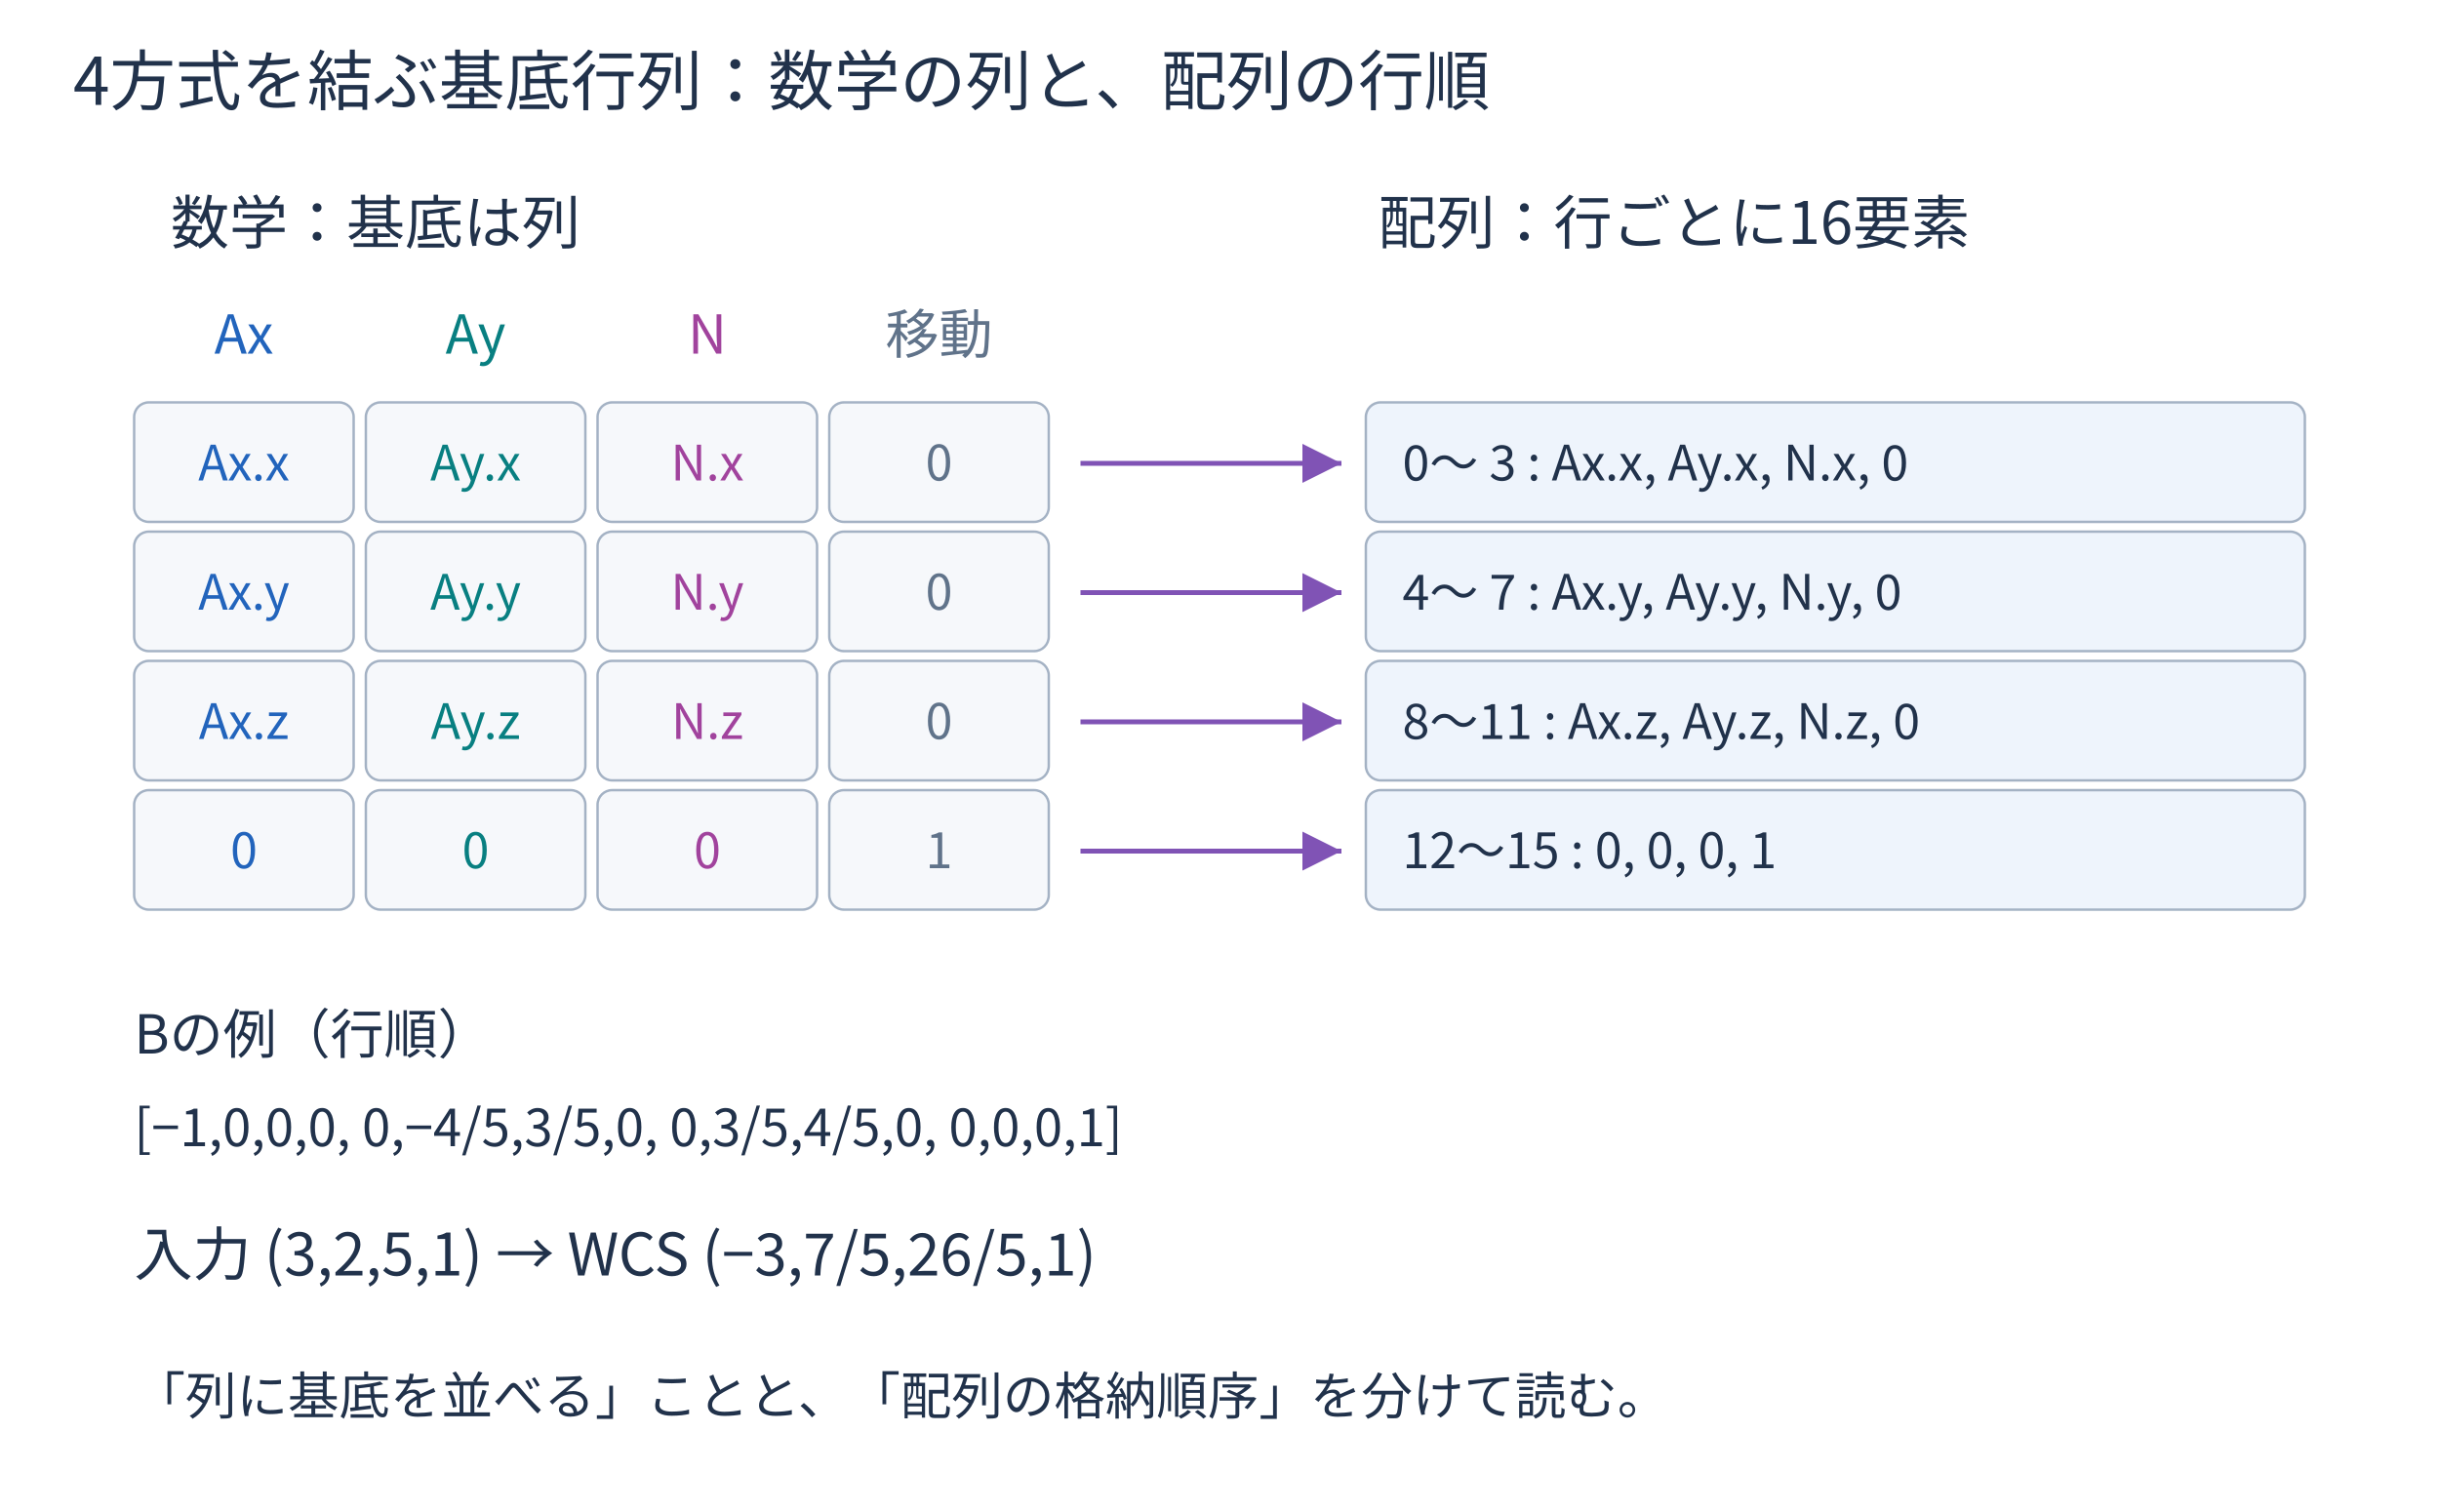
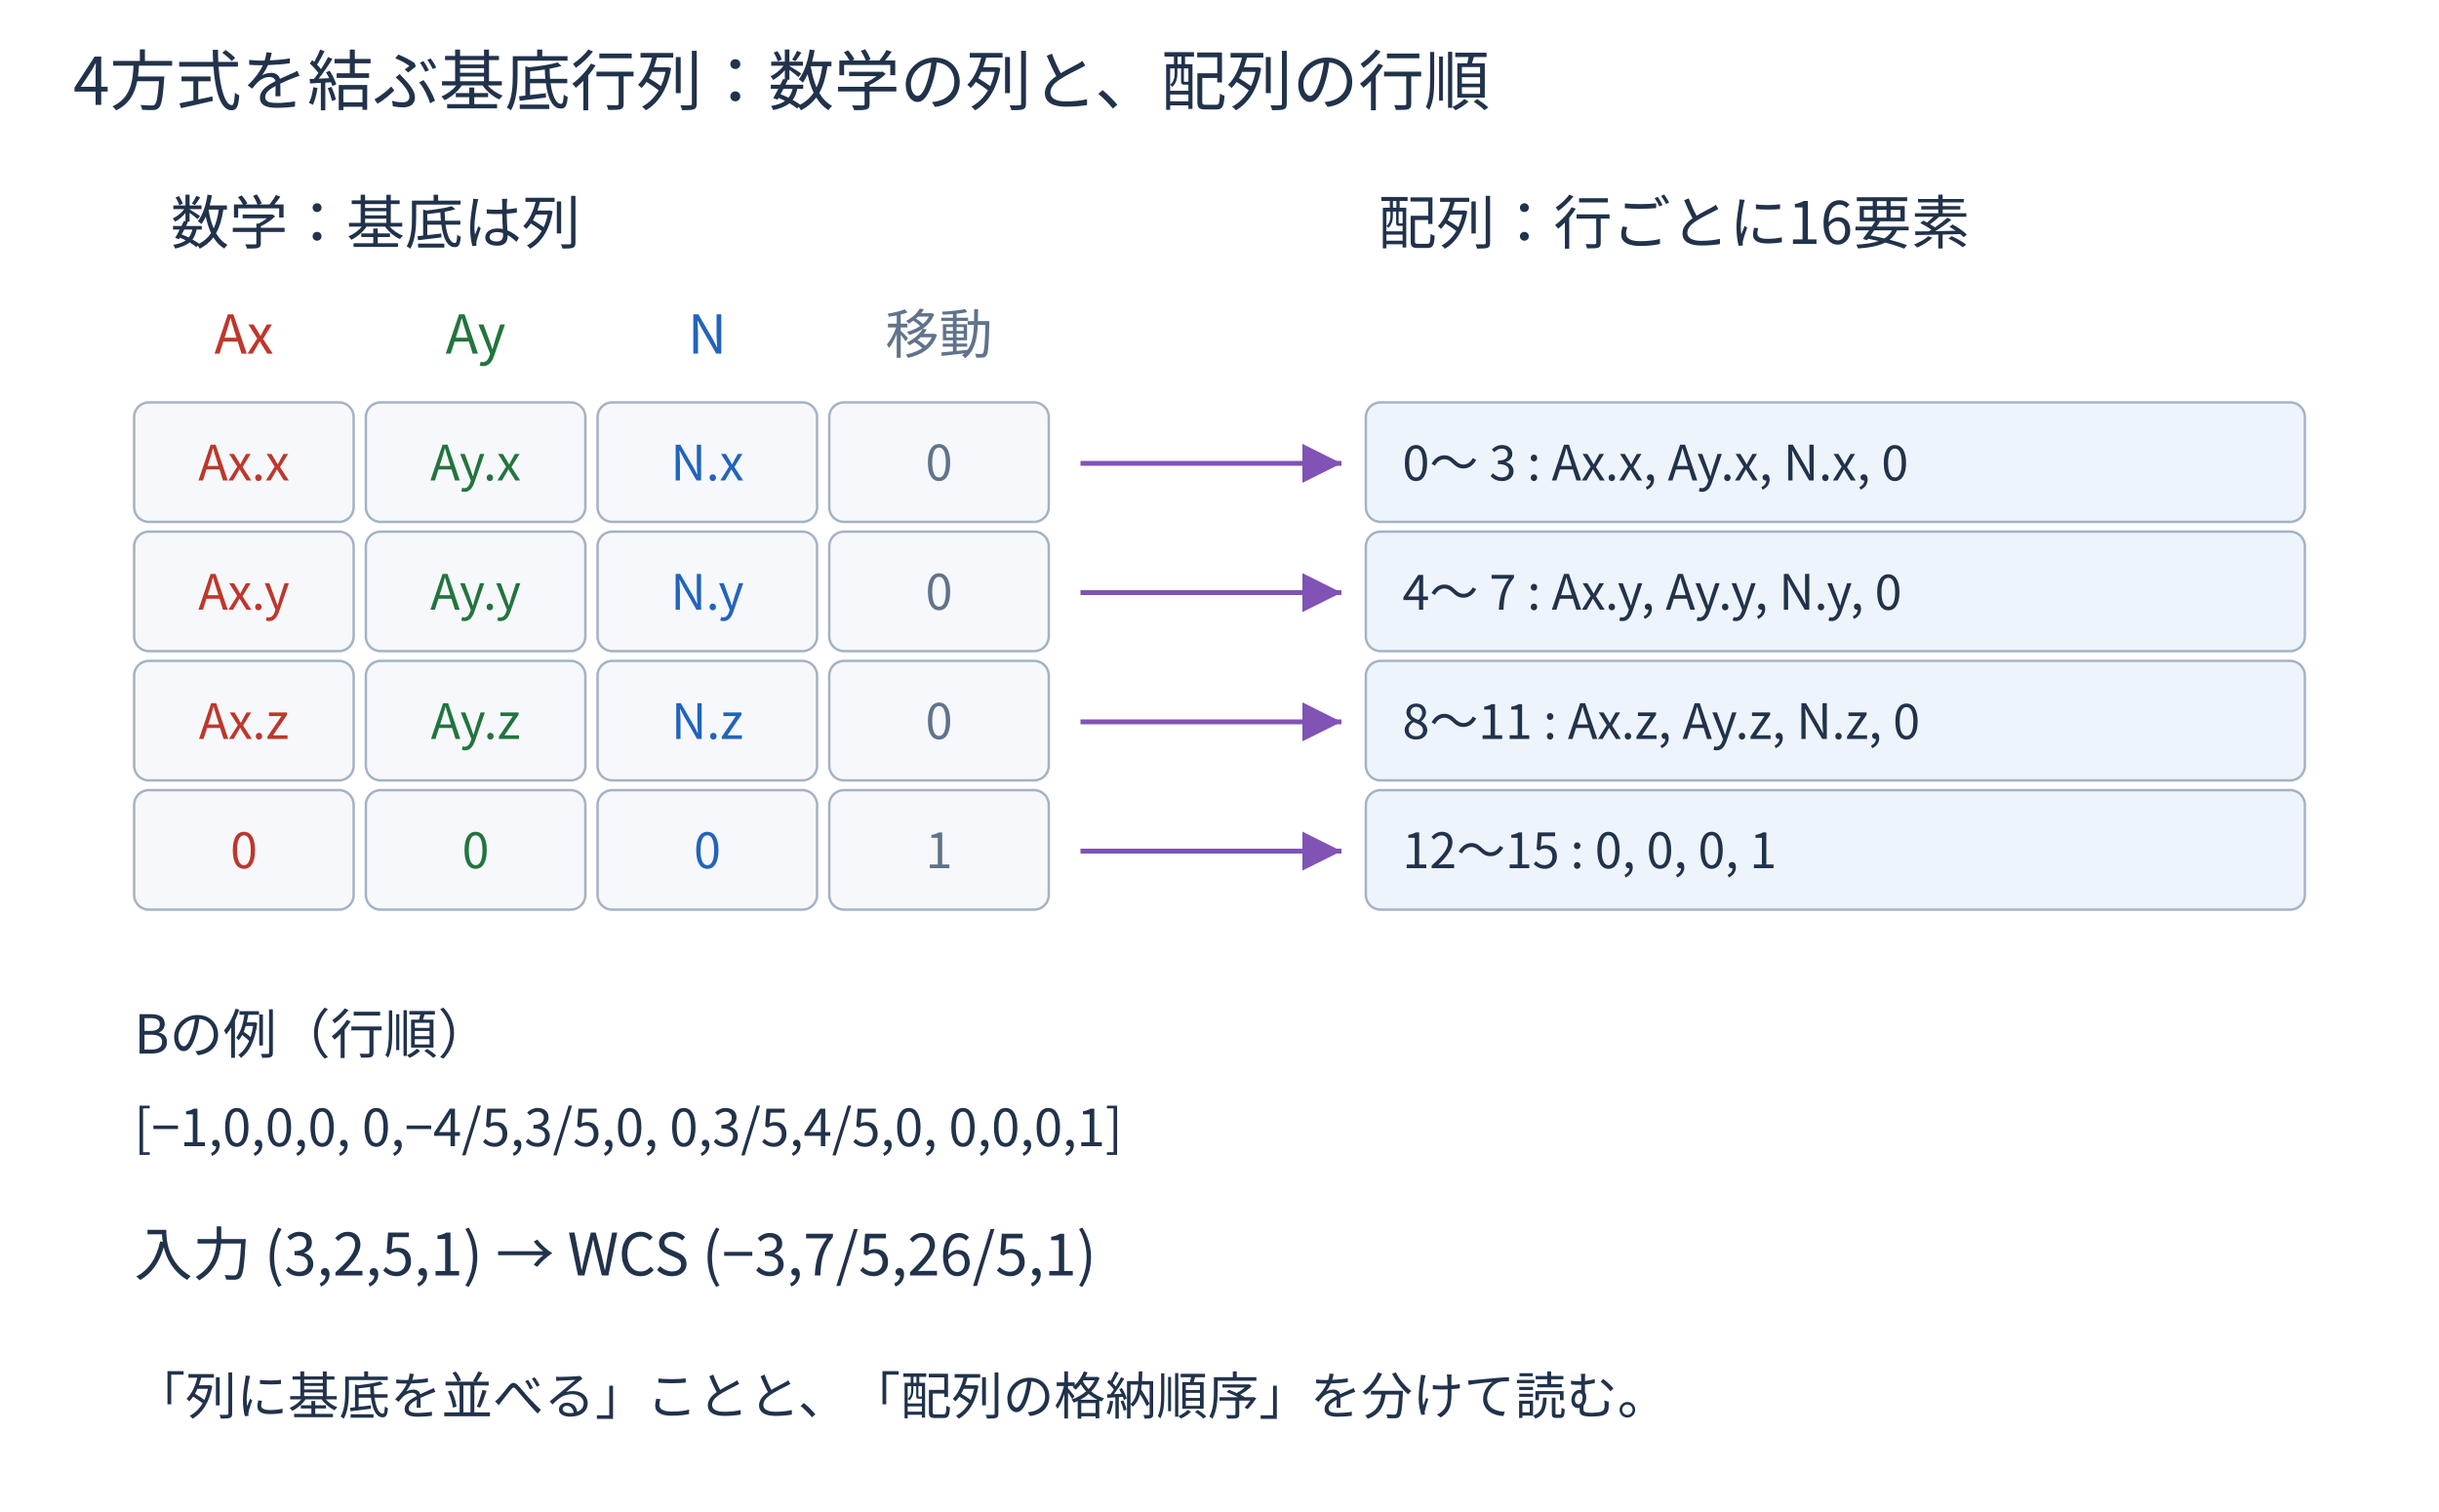
<svg xmlns="http://www.w3.org/2000/svg" width="1000" height="620" viewBox="0 0 1000 620" role="img" aria-labelledby="title desc">
  <defs>
    <marker id="arrow" markerWidth="9" markerHeight="9" refX="8" refY="4" orient="auto-start-reverse">
      <path d="M0,0 L8,4 L0,8 Z" fill="context-stroke" />
    </marker>
  </defs>
  <rect width="1000" height="620" fill="white" />
  <g font-family="Yu Gothic, Meiryo, Noto Sans CJK JP, sans-serif">
    <text x="30" y="43" font-size="27" fill="#21324b" text-anchor="start">4方式を結ぶ基底行列：数学の列と、配列の行順</text>
    <text x="70" y="100" font-size="24" fill="#21324b" text-anchor="start">数学：基底は列</text>
    <text x="565" y="100" font-size="24" fill="#21324b" text-anchor="start">配列：行ごとに16要素</text>
-     <text x="100" y="145" font-size="22" fill="#2264bc" text-anchor="middle">Ax</text>
-     <text x="195" y="145" font-size="22" fill="#087f81" text-anchor="middle">Ay</text>
-     <text x="290" y="145" font-size="22" fill="#a1439d" text-anchor="middle">N</text>
+     <text x="100" y="145" font-size="22" fill="#bd372c" text-anchor="middle">Ax</text>
+     <text x="195" y="145" font-size="22" fill="#23743d" text-anchor="middle">Ay</text>
+     <text x="290" y="145" font-size="22" fill="#2264bc" text-anchor="middle">N</text>
    <text x="385" y="145" font-size="22" fill="#60738a" text-anchor="middle">移動</text>
    <rect x="55" y="165" width="90" height="49" rx="6" fill="#f6f8fb" stroke="#a4b2c4" />
-     <text x="100" y="197" font-size="20" fill="#2264bc" text-anchor="middle">Ax.x</text>
+     <text x="100" y="197" font-size="20" fill="#bd372c" text-anchor="middle">Ax.x</text>
    <rect x="150" y="165" width="90" height="49" rx="6" fill="#f6f8fb" stroke="#a4b2c4" />
-     <text x="195" y="197" font-size="20" fill="#087f81" text-anchor="middle">Ay.x</text>
+     <text x="195" y="197" font-size="20" fill="#23743d" text-anchor="middle">Ay.x</text>
    <rect x="245" y="165" width="90" height="49" rx="6" fill="#f6f8fb" stroke="#a4b2c4" />
-     <text x="290" y="197" font-size="20" fill="#a1439d" text-anchor="middle">N.x</text>
+     <text x="290" y="197" font-size="20" fill="#2264bc" text-anchor="middle">N.x</text>
    <rect x="340" y="165" width="90" height="49" rx="6" fill="#f6f8fb" stroke="#a4b2c4" />
    <text x="385" y="197" font-size="20" fill="#60738a" text-anchor="middle">0</text>
    <rect x="55" y="218" width="90" height="49" rx="6" fill="#f6f8fb" stroke="#a4b2c4" />
-     <text x="100" y="250" font-size="20" fill="#2264bc" text-anchor="middle">Ax.y</text>
+     <text x="100" y="250" font-size="20" fill="#bd372c" text-anchor="middle">Ax.y</text>
    <rect x="150" y="218" width="90" height="49" rx="6" fill="#f6f8fb" stroke="#a4b2c4" />
-     <text x="195" y="250" font-size="20" fill="#087f81" text-anchor="middle">Ay.y</text>
+     <text x="195" y="250" font-size="20" fill="#23743d" text-anchor="middle">Ay.y</text>
    <rect x="245" y="218" width="90" height="49" rx="6" fill="#f6f8fb" stroke="#a4b2c4" />
-     <text x="290" y="250" font-size="20" fill="#a1439d" text-anchor="middle">N.y</text>
+     <text x="290" y="250" font-size="20" fill="#2264bc" text-anchor="middle">N.y</text>
    <rect x="340" y="218" width="90" height="49" rx="6" fill="#f6f8fb" stroke="#a4b2c4" />
    <text x="385" y="250" font-size="20" fill="#60738a" text-anchor="middle">0</text>
    <rect x="55" y="271" width="90" height="49" rx="6" fill="#f6f8fb" stroke="#a4b2c4" />
-     <text x="100" y="303" font-size="20" fill="#2264bc" text-anchor="middle">Ax.z</text>
+     <text x="100" y="303" font-size="20" fill="#bd372c" text-anchor="middle">Ax.z</text>
    <rect x="150" y="271" width="90" height="49" rx="6" fill="#f6f8fb" stroke="#a4b2c4" />
-     <text x="195" y="303" font-size="20" fill="#087f81" text-anchor="middle">Ay.z</text>
+     <text x="195" y="303" font-size="20" fill="#23743d" text-anchor="middle">Ay.z</text>
    <rect x="245" y="271" width="90" height="49" rx="6" fill="#f6f8fb" stroke="#a4b2c4" />
-     <text x="290" y="303" font-size="20" fill="#a1439d" text-anchor="middle">N.z</text>
+     <text x="290" y="303" font-size="20" fill="#2264bc" text-anchor="middle">N.z</text>
    <rect x="340" y="271" width="90" height="49" rx="6" fill="#f6f8fb" stroke="#a4b2c4" />
    <text x="385" y="303" font-size="20" fill="#60738a" text-anchor="middle">0</text>
    <rect x="55" y="324" width="90" height="49" rx="6" fill="#f6f8fb" stroke="#a4b2c4" />
-     <text x="100" y="356" font-size="20" fill="#2264bc" text-anchor="middle">0</text>
+     <text x="100" y="356" font-size="20" fill="#bd372c" text-anchor="middle">0</text>
    <rect x="150" y="324" width="90" height="49" rx="6" fill="#f6f8fb" stroke="#a4b2c4" />
-     <text x="195" y="356" font-size="20" fill="#087f81" text-anchor="middle">0</text>
+     <text x="195" y="356" font-size="20" fill="#23743d" text-anchor="middle">0</text>
    <rect x="245" y="324" width="90" height="49" rx="6" fill="#f6f8fb" stroke="#a4b2c4" />
-     <text x="290" y="356" font-size="20" fill="#a1439d" text-anchor="middle">0</text>
+     <text x="290" y="356" font-size="20" fill="#2264bc" text-anchor="middle">0</text>
    <rect x="340" y="324" width="90" height="49" rx="6" fill="#f6f8fb" stroke="#a4b2c4" />
    <text x="385" y="356" font-size="20" fill="#60738a" text-anchor="middle">1</text>
    <rect x="560" y="165" width="385" height="49" rx="6" fill="#eef4fc" stroke="#a4b2c4" />
    <text x="575" y="197" font-size="20" fill="#21324b" text-anchor="start"> 0〜 3 :  Ax.x, Ay.x, N.x, 0</text>
    <line x1="443.000" y1="190.000" x2="550.000" y2="190.000" stroke="#8053b5" stroke-width="2" marker-end="url(#arrow)" />
    <rect x="560" y="218" width="385" height="49" rx="6" fill="#eef4fc" stroke="#a4b2c4" />
    <text x="575" y="250" font-size="20" fill="#21324b" text-anchor="start"> 4〜 7 :  Ax.y, Ay.y, N.y, 0</text>
    <line x1="443.000" y1="243.000" x2="550.000" y2="243.000" stroke="#8053b5" stroke-width="2" marker-end="url(#arrow)" />
    <rect x="560" y="271" width="385" height="49" rx="6" fill="#eef4fc" stroke="#a4b2c4" />
    <text x="575" y="303" font-size="20" fill="#21324b" text-anchor="start"> 8〜11 :  Ax.z, Ay.z, N.z, 0</text>
    <line x1="443.000" y1="296.000" x2="550.000" y2="296.000" stroke="#8053b5" stroke-width="2" marker-end="url(#arrow)" />
    <rect x="560" y="324" width="385" height="49" rx="6" fill="#eef4fc" stroke="#a4b2c4" />
    <text x="575" y="356" font-size="20" fill="#21324b" text-anchor="start">12〜15 :  0, 0, 0, 1</text>
    <line x1="443.000" y1="349.000" x2="550.000" y2="349.000" stroke="#8053b5" stroke-width="2" marker-end="url(#arrow)" />
    <text x="55" y="432" font-size="22" fill="#21324b" text-anchor="start">Bの例（行順）</text>
    <text x="55" y="470" font-size="21" fill="#21324b" text-anchor="start">[−1,0,0,0,  0,−4/5,3/5,0,  0,3/5,4/5,0,  0,0,0,1]</text>
    <text x="55" y="523" font-size="24" fill="#21324b" text-anchor="start">入力 (3,2,5,1) → WCS (−3,7/5,26/5,1)</text>
    <text x="55" y="580" font-size="21" fill="#21324b" text-anchor="start">「列に基底を並べる」ことと、「配列の格納順序」を分けて読む。</text>
  </g>
</svg>
